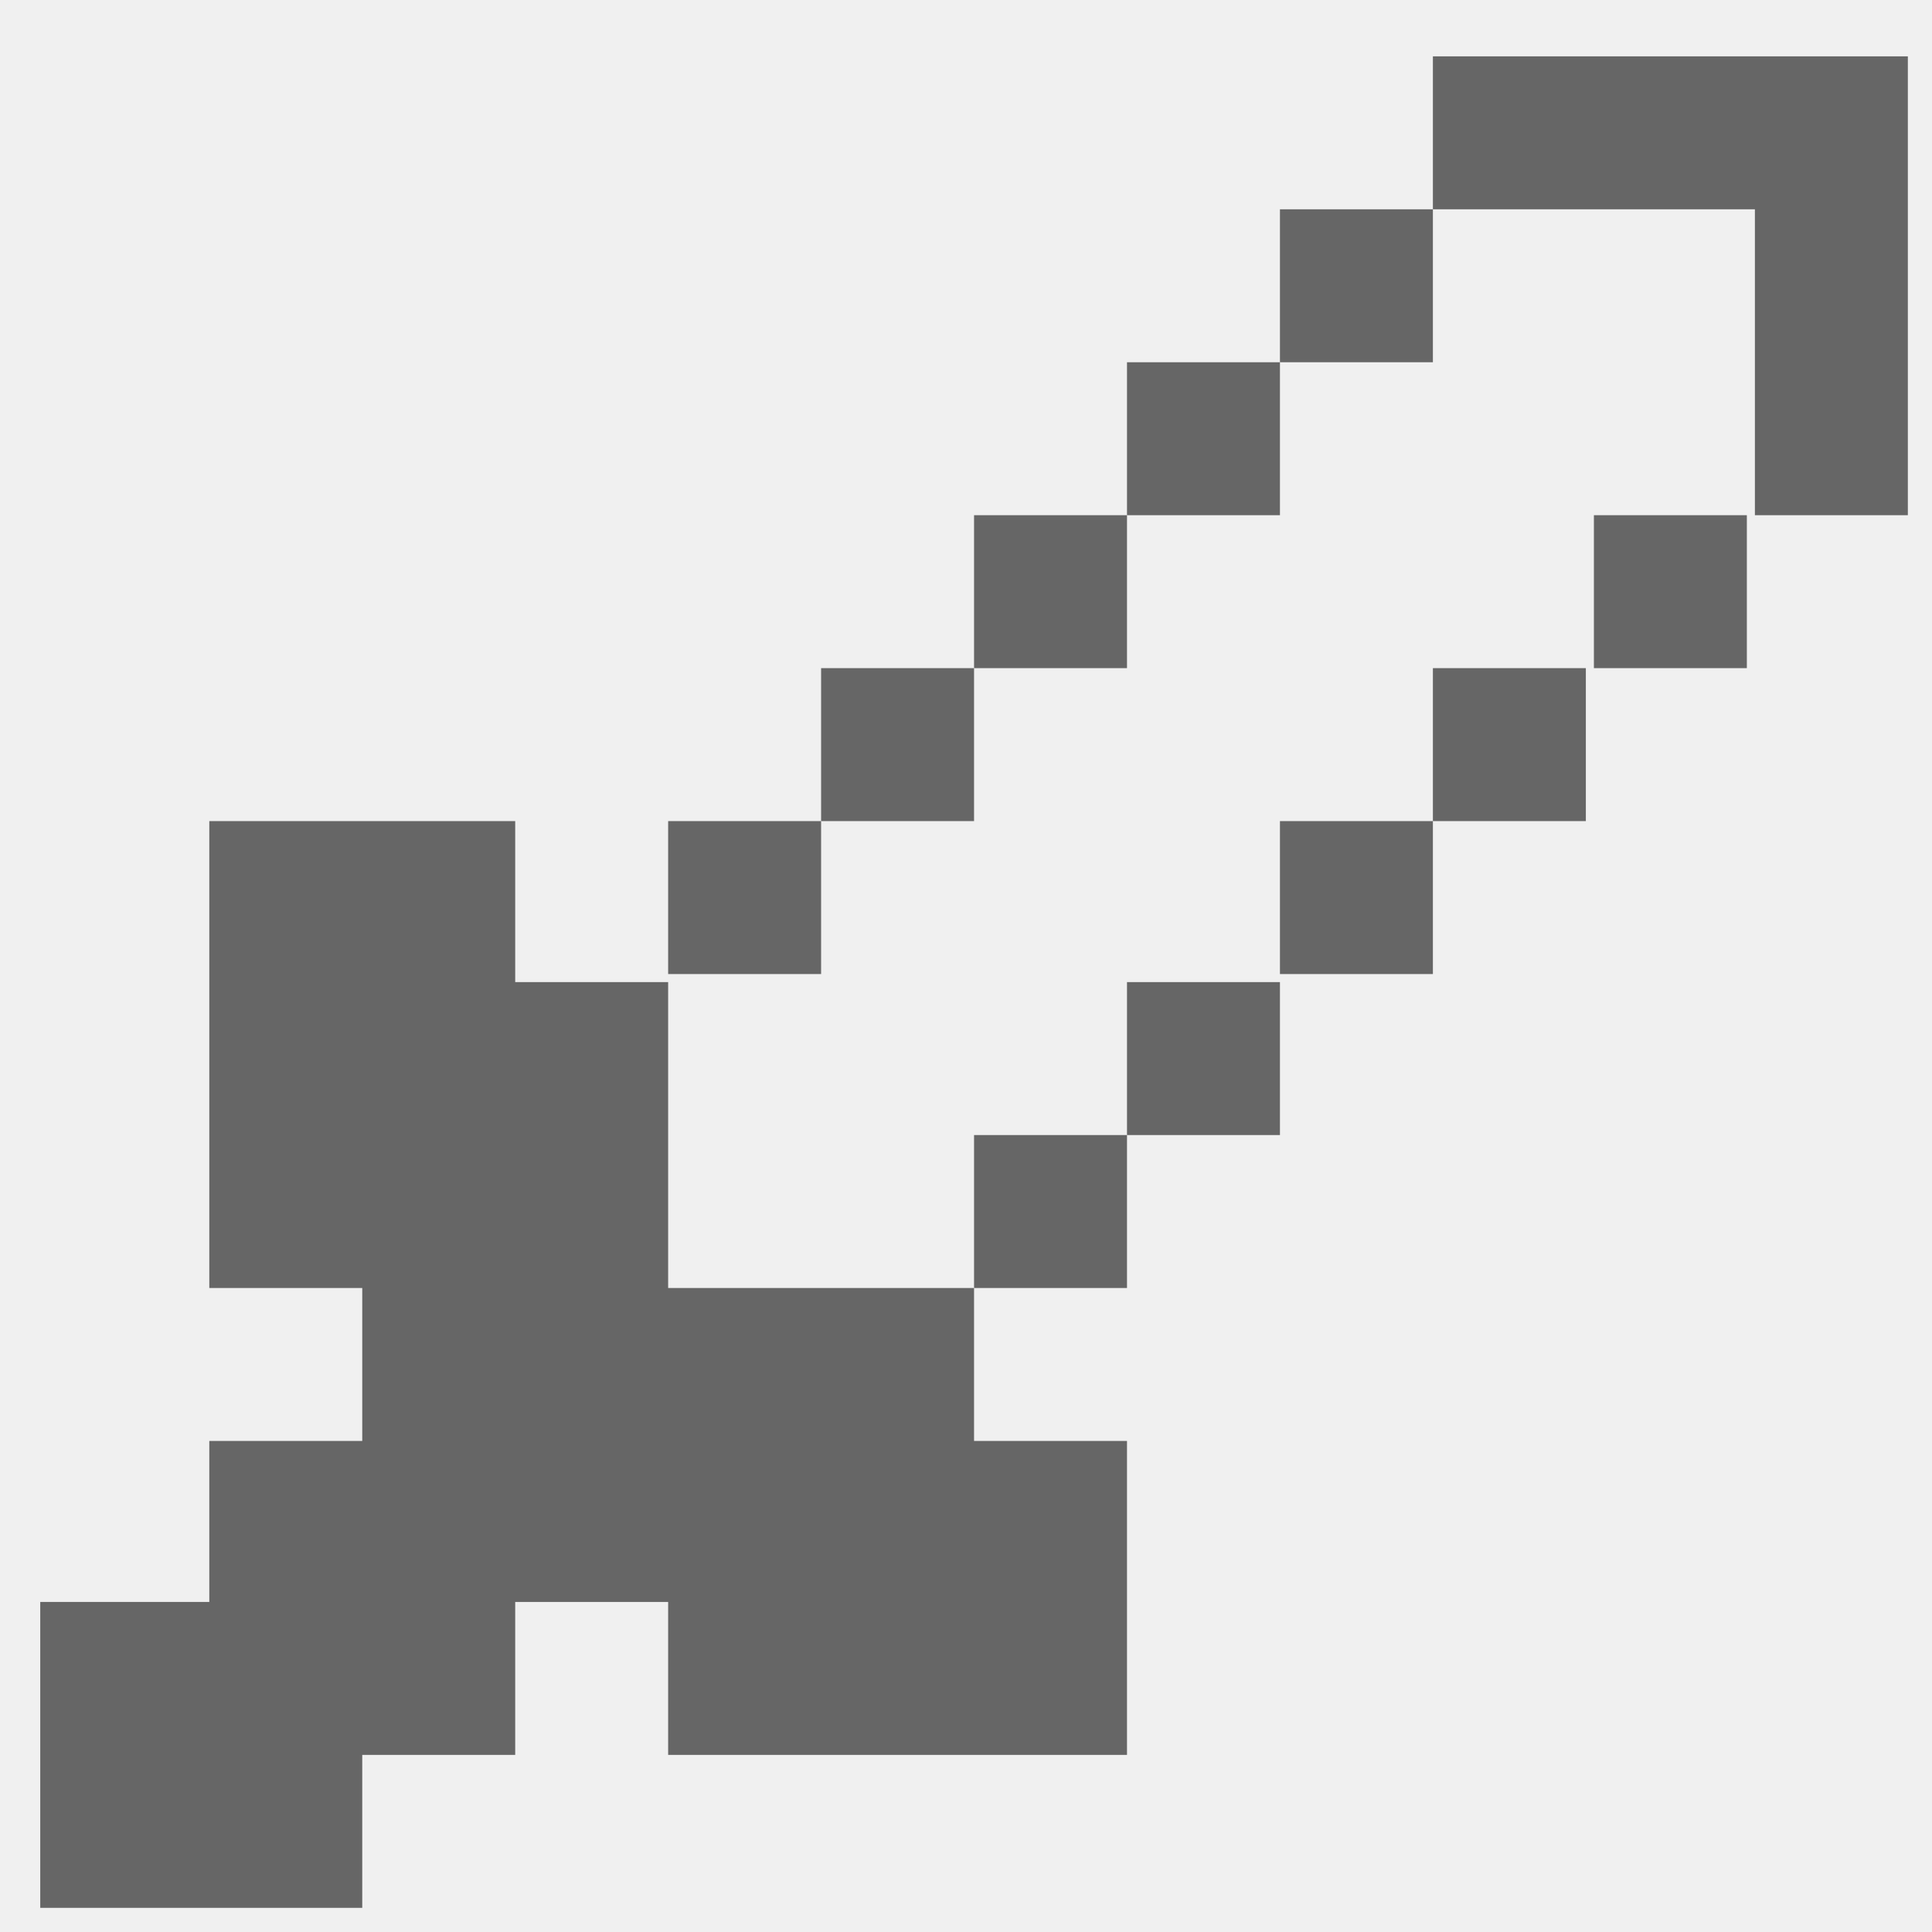
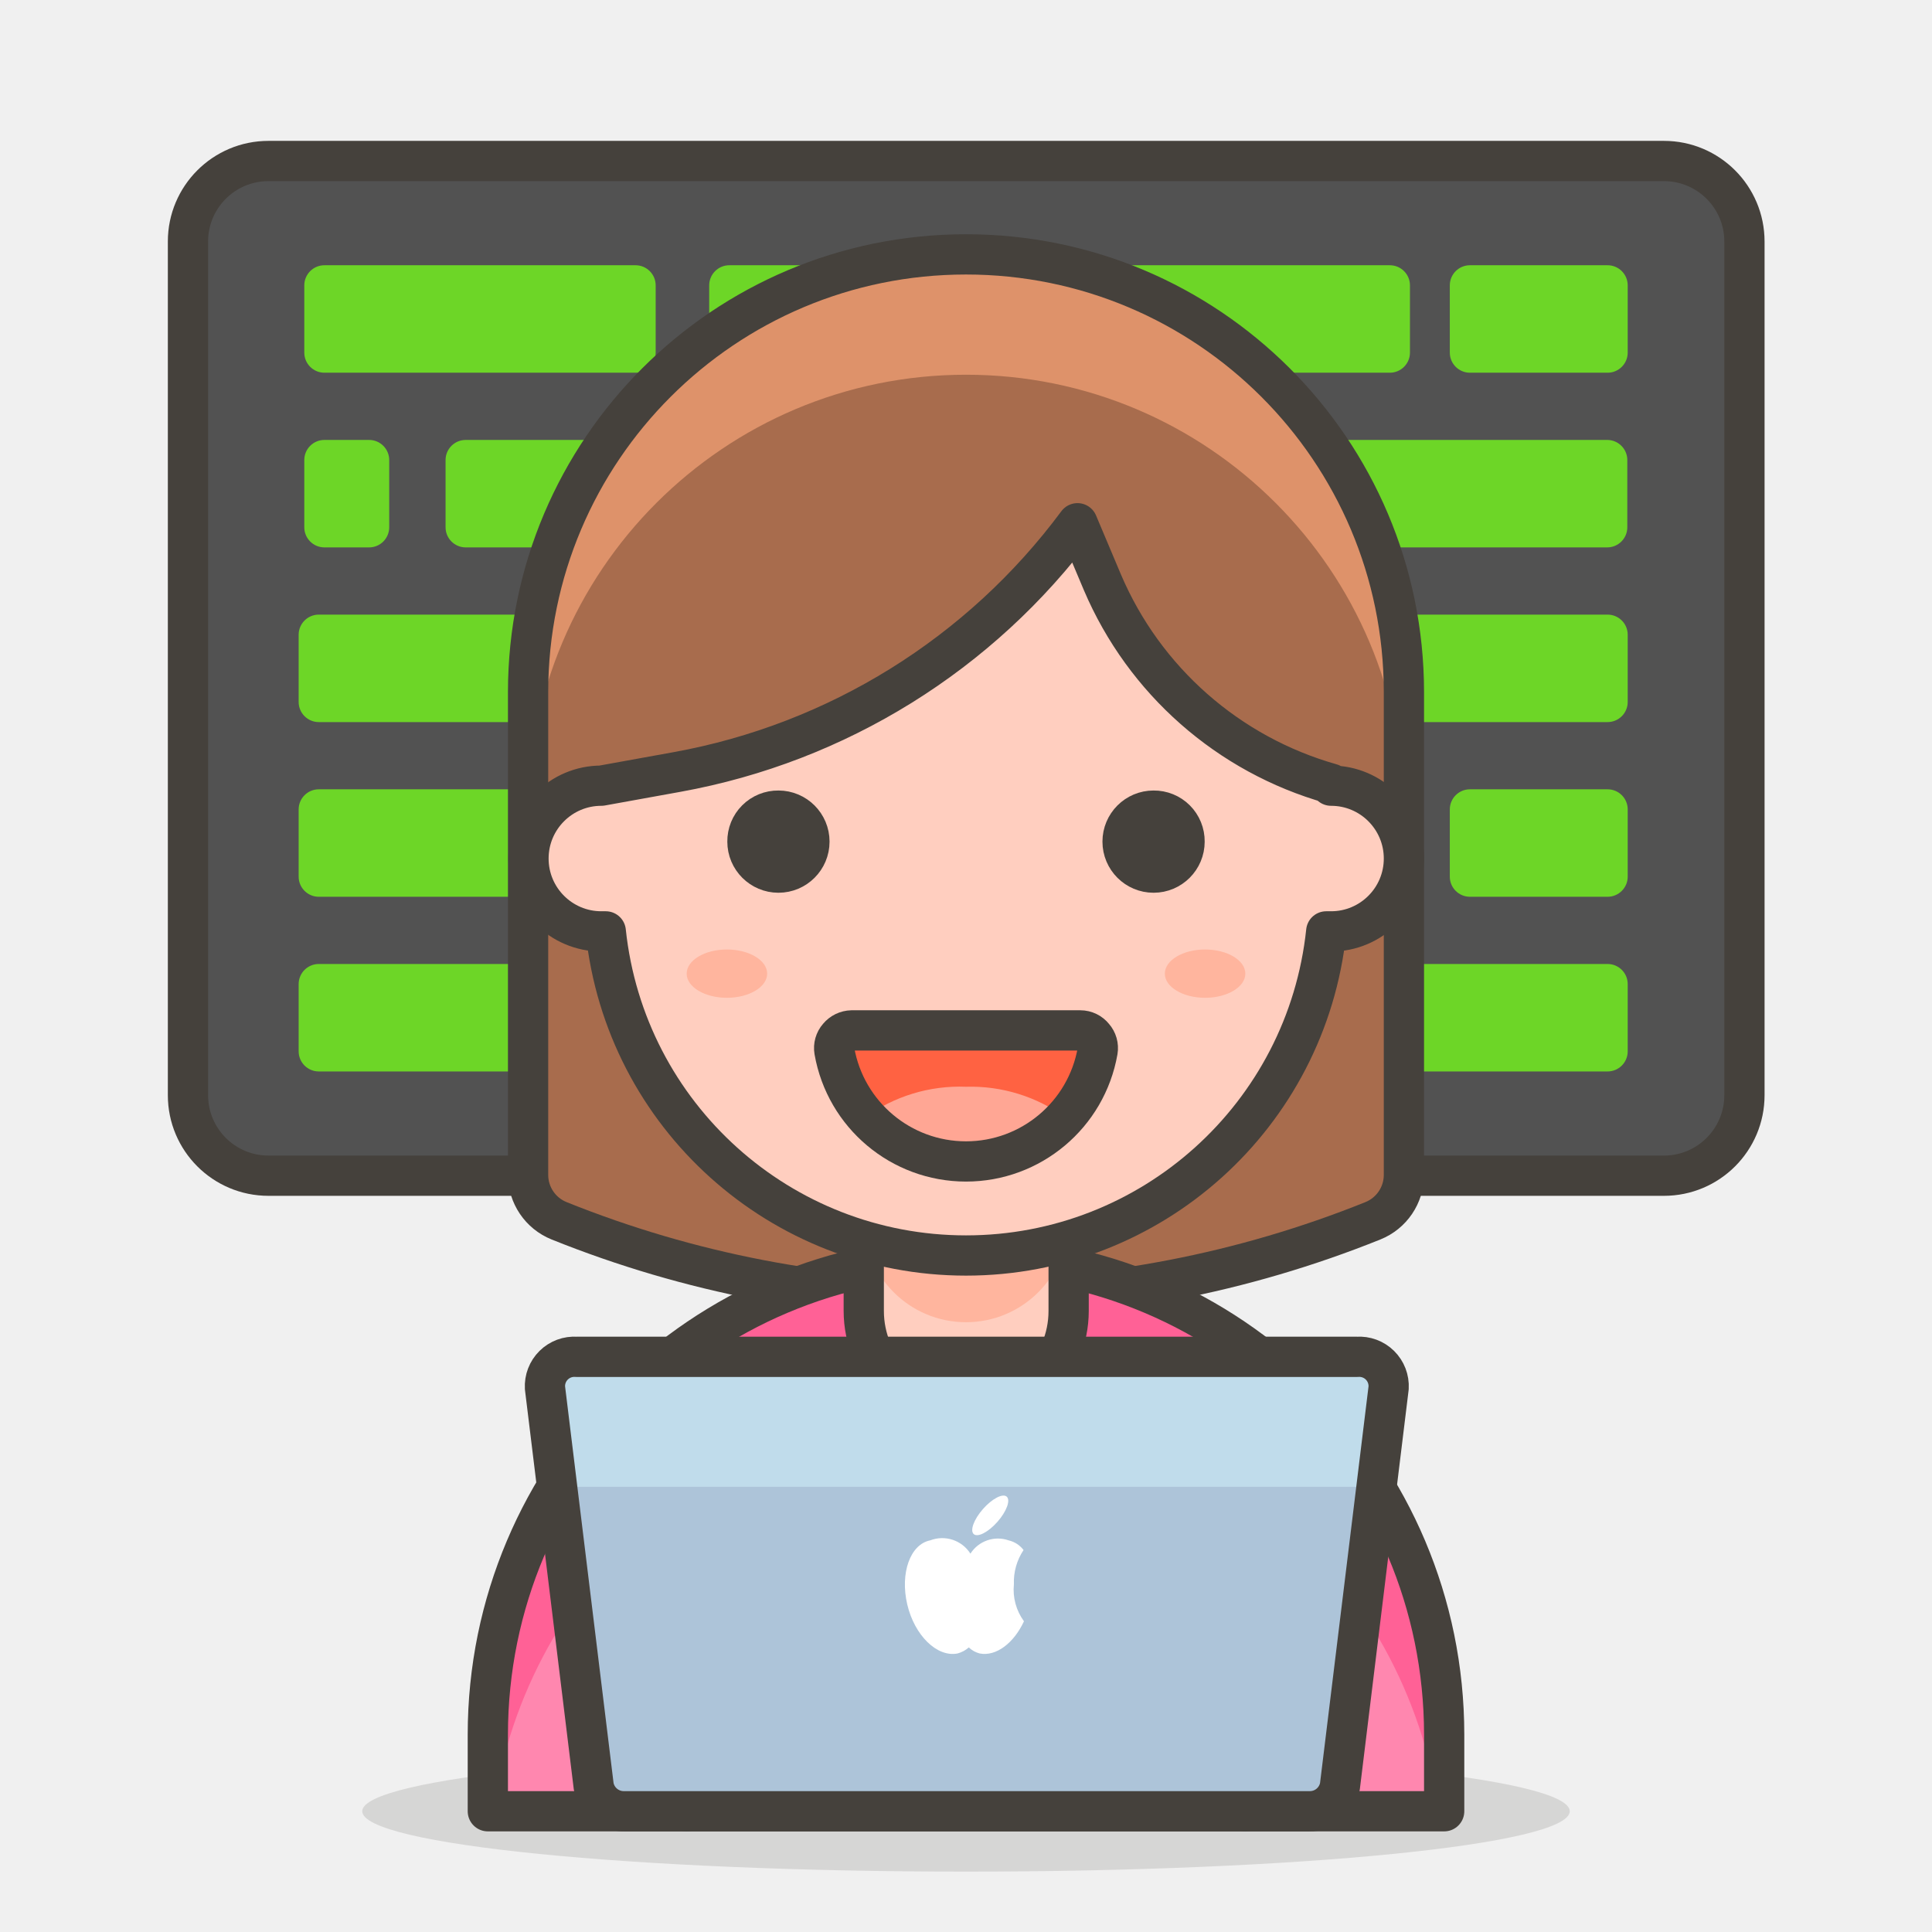
- <svg xmlns="http://www.w3.org/2000/svg" version="1.1" id="레이어_1" x="0px" y="0px" viewBox="0 0 24 24" style="enable-background:new 0 0 24 24;" xml:space="preserve">
-   <style type="text/css">
- 	.st0{fill:#666666;}
- </style>
-   <g>
-     <rect x="12.1" y="6.4" class="st0" width="1.9" height="1.9" />
-     <rect x="10.2" y="8.3" class="st0" width="1.9" height="1.9" />
-     <rect x="8.3" y="10.2" class="st0" width="1.9" height="1.9" />
-     <rect x="14" y="4.5" class="st0" width="1.9" height="1.9" />
-     <polygon class="st0" points="8.3,16 8.3,14.1 8.3,12.2 6.4,12.2 6.4,10.2 4.5,10.2 2.6,10.2 2.6,12.2 2.6,14.1 2.6,16 4.5,16    4.5,17.9 2.6,17.9 2.6,19.9 0.5,19.9 0.5,21.8 0.5,23.7 2.6,23.7 4.5,23.7 4.5,21.8 6.4,21.8 6.4,19.9 8.3,19.9 8.3,21.8    10.2,21.8 12.1,21.8 14,21.8 14,19.9 14,17.9 12.1,17.9 12.1,16 10.2,16  " />
-     <rect x="15.9" y="2.6" class="st0" width="1.9" height="1.9" />
-     <rect x="19.8" y="6.4" class="st0" width="1.9" height="1.9" />
-     <rect x="12.1" y="14.1" class="st0" width="1.9" height="1.9" />
-     <polygon class="st0" points="21.8,0.7 19.8,0.7 17.8,0.7 17.8,2.6 19.8,2.6 21.8,2.6 21.8,4.5 21.8,6.4 23.7,6.4 23.7,4.5    23.7,2.6 23.7,0.7  " />
-     <rect x="17.8" y="8.3" class="st0" width="1.9" height="1.9" />
-     <rect x="15.9" y="10.2" class="st0" width="1.9" height="1.9" />
-     <rect x="14" y="12.2" class="st0" width="1.9" height="1.9" />
+ <svg xmlns="http://www.w3.org/2000/svg" id="Icons" viewBox="0 0 48 48">
+   <defs>
+     <style>.cls-1{fill:#525252;}.cls-1,.cls-11,.cls-12,.cls-5{stroke:#45413c;stroke-linecap:round;stroke-linejoin:round;}.cls-2{fill:#6dd627;}.cls-3{fill:#a86c4d;}.cls-4{fill:#de926a;}.cls-5{fill:none;}.cls-12,.cls-6{fill:#45413c;}.cls-6{opacity:0.15;}.cls-7{fill:#ff87af;}.cls-8{fill:#ff6196;}.cls-11,.cls-9{fill:#ffcebf;}.cls-10{fill:#ffb59e;}.cls-13{fill:#ff6242;}.cls-14{fill:#ffa694;}.cls-15{fill:#adc4d9;}.cls-16{fill:#c0dceb;}.cls-17{fill:#fff;}</style>
+   </defs>
+   <g id="_Group_" data-name="&lt;Group&gt;">
+     <rect id="_Rectangle_" data-name="&lt;Rectangle&gt;" class="cls-1" x="4.67" y="4" width="38.67" height="25.21" rx="2" ry="2" />
+     <rect id="_Rectangle_2" data-name="&lt;Rectangle&gt;" class="cls-2" x="7.56" y="6.59" width="8.73" height="2.67" rx="0.5" ry="0.5" />
+     <rect id="_Rectangle_3" data-name="&lt;Rectangle&gt;" class="cls-2" x="17.62" y="6.59" width="17.41" height="2.67" rx="0.5" ry="0.5" />
+     <rect id="_Rectangle_4" data-name="&lt;Rectangle&gt;" class="cls-2" x="36.02" y="6.59" width="4.42" height="2.67" rx="0.5" ry="0.5" />
+     <rect id="_Rectangle_5" data-name="&lt;Rectangle&gt;" class="cls-2" x="7.56" y="10.93" width="2.11" height="2.67" rx="0.5" ry="0.5" />
+     <rect id="_Rectangle_6" data-name="&lt;Rectangle&gt;" class="cls-2" x="11.07" y="10.93" width="9.04" height="2.67" rx="0.5" ry="0.5" />
+     <rect id="_Rectangle_7" data-name="&lt;Rectangle&gt;" class="cls-2" x="21.46" y="10.93" width="4.52" height="2.67" rx="0.5" ry="0.5" />
+     <rect id="_Rectangle_8" data-name="&lt;Rectangle&gt;" class="cls-2" x="27.17" y="10.93" width="13.26" height="2.67" rx="0.5" ry="0.5" />
+     <rect id="_Rectangle_9" data-name="&lt;Rectangle&gt;" class="cls-2" x="7.42" y="15.27" width="10.06" height="2.67" rx="0.5" ry="0.5" />
+     <rect id="_Rectangle_10" data-name="&lt;Rectangle&gt;" class="cls-2" x="18.57" y="15.27" width="21.87" height="2.67" rx="0.5" ry="0.5" />
+     <rect id="_Rectangle_11" data-name="&lt;Rectangle&gt;" class="cls-2" x="7.42" y="19.61" width="6.76" height="2.67" rx="0.5" ry="0.5" />
+     <rect id="_Rectangle_12" data-name="&lt;Rectangle&gt;" class="cls-2" x="15.68" y="19.61" width="15.26" height="2.67" rx="0.5" ry="0.5" />
+     <rect id="_Rectangle_13" data-name="&lt;Rectangle&gt;" class="cls-2" x="32.18" y="19.61" width="2.65" height="2.67" rx="0.5" ry="0.5" />
+     <rect id="_Rectangle_14" data-name="&lt;Rectangle&gt;" class="cls-2" x="36.02" y="19.61" width="4.42" height="2.67" rx="0.5" ry="0.5" />
+     <rect id="_Rectangle_15" data-name="&lt;Rectangle&gt;" class="cls-2" x="7.42" y="23.95" width="24.76" height="2.67" rx="0.5" ry="0.5" />
+     <rect id="_Rectangle_16" data-name="&lt;Rectangle&gt;" class="cls-2" x="33.5" y="23.95" width="6.94" height="2.67" rx="0.5" ry="0.5" />
  </g>
+   <path id="_Path_" data-name="&lt;Path&gt;" class="cls-3" d="M24,6.32A10.88,10.88,0,0,1,34.88,17.19v12a1.23,1.23,0,0,1-.77,1.14h0a27.09,27.09,0,0,1-20.22,0h0a1.23,1.23,0,0,1-.77-1.14v-12A10.88,10.88,0,0,1,24,6.32Z" />
+   <path id="_Path_2" data-name="&lt;Path&gt;" class="cls-4" d="M24,6.32A10.88,10.88,0,0,0,13.12,17.19v3a10.88,10.88,0,0,1,21.76,0v-3A10.88,10.88,0,0,0,24,6.32Z" />
+   <path id="_Path_3" data-name="&lt;Path&gt;" class="cls-5" d="M24,6.32A10.88,10.88,0,0,1,34.88,17.19v12a1.23,1.23,0,0,1-.77,1.14h0a27.09,27.09,0,0,1-20.22,0h0a1.23,1.23,0,0,1-.77-1.14v-12A10.88,10.88,0,0,1,24,6.32Z" />
+   <ellipse id="_Ellipse_" data-name="&lt;Ellipse&gt;" class="cls-6" cx="24" cy="45" rx="15" ry="1.5" />
+   <path id="_Rectangle_17" data-name="&lt;Rectangle&gt;" class="cls-7" d="M24,31.22h0A11.88,11.88,0,0,1,35.88,43.1V45a0,0,0,0,1,0,0H12.12a0,0,0,0,1,0,0V43.1A11.88,11.88,0,0,1,24,31.22Z" />
+   <path id="_Path_4" data-name="&lt;Path&gt;" class="cls-8" d="M24,31.22h0A11.88,11.88,0,0,0,12.12,43.1V45h.13A11.88,11.88,0,0,1,24,34.8h0A11.88,11.88,0,0,1,35.75,45h.13V43.1A11.88,11.88,0,0,0,24,31.22Z" />
+   <path id="_Rectangle_18" data-name="&lt;Rectangle&gt;" class="cls-5" d="M24,31.22h0A11.88,11.88,0,0,1,35.88,43.1V45a0,0,0,0,1,0,0H12.12a0,0,0,0,1,0,0V43.1A11.88,11.88,0,0,1,24,31.22Z" />
+   <rect id="_Rectangle_19" data-name="&lt;Rectangle&gt;" class="cls-9" x="21.46" y="27.17" width="5.09" height="7.94" rx="2.54" ry="2.54" />
+   <path id="_Path_5" data-name="&lt;Path&gt;" class="cls-10" d="M24,27.17a2.54,2.54,0,0,0-2.54,2.54v.6a2.54,2.54,0,0,0,5.08,0v-.59A2.54,2.54,0,0,0,24,27.17Z" />
+   <rect id="_Rectangle_20" data-name="&lt;Rectangle&gt;" class="cls-5" x="21.46" y="27.17" width="5.09" height="7.94" rx="2.54" ry="2.54" />
+   <line id="_Path_6" data-name="&lt;Path&gt;" class="cls-5" x1="17.06" y1="45" x2="17.06" y2="42.59" />
+   <line id="_Path_7" data-name="&lt;Path&gt;" class="cls-5" x1="30.94" y1="45" x2="30.94" y2="42.59" />
+   <g id="_Group_2" data-name="&lt;Group&gt;">
+     <path id="_Path_8" data-name="&lt;Path&gt;" class="cls-11" d="M33.07,19.47a8.77,8.77,0,0,1-5.68-5L26.77,13a15.92,15.92,0,0,1-9.95,6.18l-1.88.34a1.81,1.81,0,1,0,0,3.62h.11a9,9,0,0,0,17.9,0h.12a1.81,1.81,0,1,0,0-3.62Z" />
+   </g>
+   <path id="_Path_9" data-name="&lt;Path&gt;" class="cls-12" d="M18.57,20.91a.77.77,0,1,0,.77-.77A.76.76,0,0,0,18.57,20.91Z" />
+   <path id="_Path_10" data-name="&lt;Path&gt;" class="cls-12" d="M29.43,20.91a.77.77,0,1,1-.77-.77A.76.76,0,0,1,29.43,20.91Z" />
+   <g id="_Group_3" data-name="&lt;Group&gt;">
+     <g id="_Group_4" data-name="&lt;Group&gt;">
+       <g id="_Group_5" data-name="&lt;Group&gt;">
+         <g id="_Group_6" data-name="&lt;Group&gt;">
+           <g id="_Group_7" data-name="&lt;Group&gt;">
+             <g id="_Group_8" data-name="&lt;Group&gt;">
+               <g id="_Group_9" data-name="&lt;Group&gt;">
+                 <path id="_Path_11" data-name="&lt;Path&gt;" class="cls-13" d="M21.16,25.6a.44.44,0,0,0-.33.16.42.42,0,0,0-.1.35,3.32,3.32,0,0,0,6.54,0,.42.42,0,0,0-.1-.35.42.42,0,0,0-.33-.16Z" />
+                 <path id="_Path_12" data-name="&lt;Path&gt;" class="cls-14" d="M24,27a4,4,0,0,0-2.52.77,3.36,3.36,0,0,0,5,0A4,4,0,0,0,24,27Z" />
+               </g>
+             </g>
+           </g>
+         </g>
+       </g>
+     </g>
+   </g>
+   <g id="_Group_10" data-name="&lt;Group&gt;">
+     <path id="_Path_13" data-name="&lt;Path&gt;" class="cls-5" d="M21.16,25.6a.44.44,0,0,0-.33.16.42.42,0,0,0-.1.35,3.32,3.32,0,0,0,6.54,0,.42.42,0,0,0-.1-.35.42.42,0,0,0-.33-.16Z" />
+   </g>
+   <ellipse id="_Ellipse_2" data-name="&lt;Ellipse&gt;" class="cls-10" cx="18.06" cy="24.19" rx="1" ry="0.6" />
+   <ellipse id="_Ellipse_3" data-name="&lt;Ellipse&gt;" class="cls-10" cx="29.94" cy="24.19" rx="1" ry="0.6" />
+   <path id="_Path_14" data-name="&lt;Path&gt;" class="cls-15" d="M32.52,45h-17a.76.76,0,0,1-.77-.62l-1.21-9.9a.73.73,0,0,1,.78-.77H33.72a.73.73,0,0,1,.78.77l-1.21,9.9A.76.76,0,0,1,32.52,45Z" />
+   <path id="_Path_15" data-name="&lt;Path&gt;" class="cls-16" d="M14.28,36.94H33.72a.79.79,0,0,1,.46.15l.32-2.61a.73.73,0,0,0-.78-.77H14.28a.73.73,0,0,0-.78.77l.32,2.61A.79.79,0,0,1,14.28,36.94Z" />
+   <path id="_Path_16" data-name="&lt;Path&gt;" class="cls-5" d="M32.52,45h-17a.76.76,0,0,1-.77-.62l-1.21-9.9a.73.73,0,0,1,.78-.77H33.72a.73.73,0,0,1,.78.77l-1.21,9.9A.76.76,0,0,1,32.52,45Z" />
+   <path id="_Path_17" data-name="&lt;Path&gt;" class="cls-17" d="M25.19,39.36a1.43,1.43,0,0,1,.24-.85.65.65,0,0,0-.37-.24.81.81,0,0,0-.95.33.83.83,0,0,0-1-.33c-.5.1-.75.82-.57,1.59s.74,1.32,1.25,1.22a.7.7,0,0,0,.28-.15.61.61,0,0,0,.27.15c.41.08.85-.26,1.1-.8A1.33,1.33,0,0,1,25.19,39.36Z" />
+   <ellipse id="_Path_18" data-name="&lt;Path&gt;" class="cls-17" cx="24.61" cy="37.65" rx="0.62" ry="0.24" transform="translate(-19.92 31.25) rotate(-48.65)" />
</svg>
